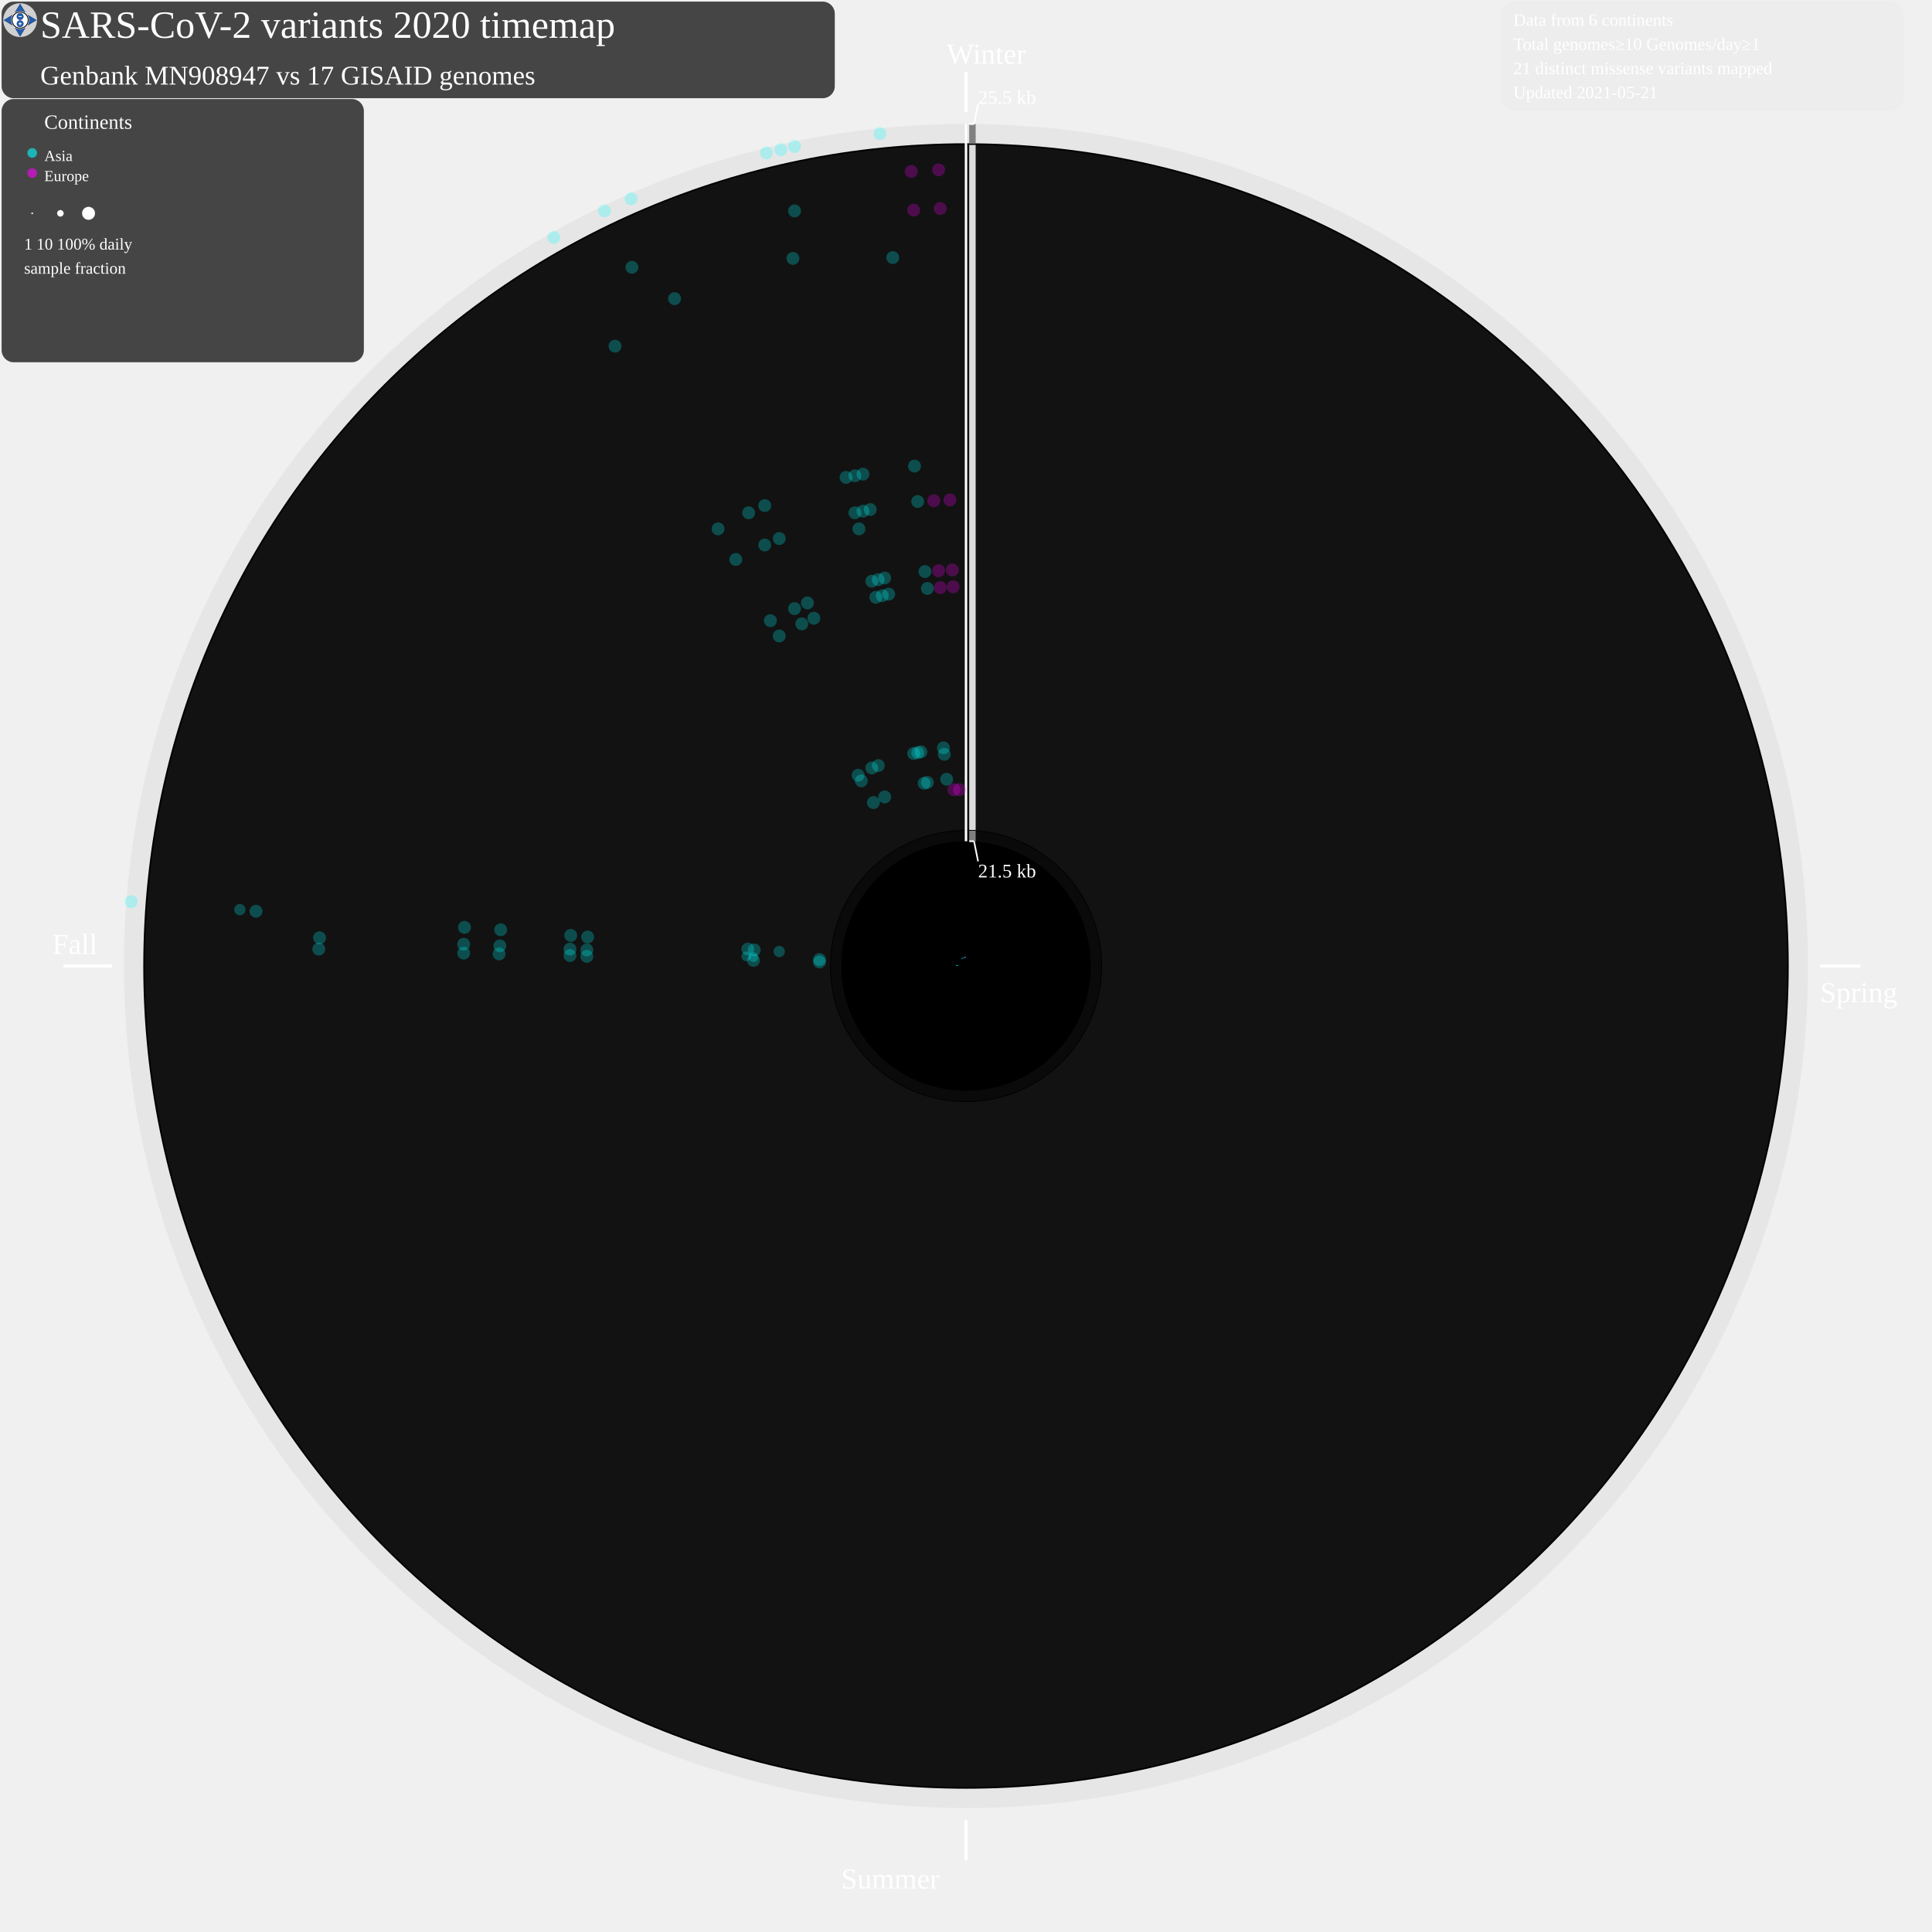
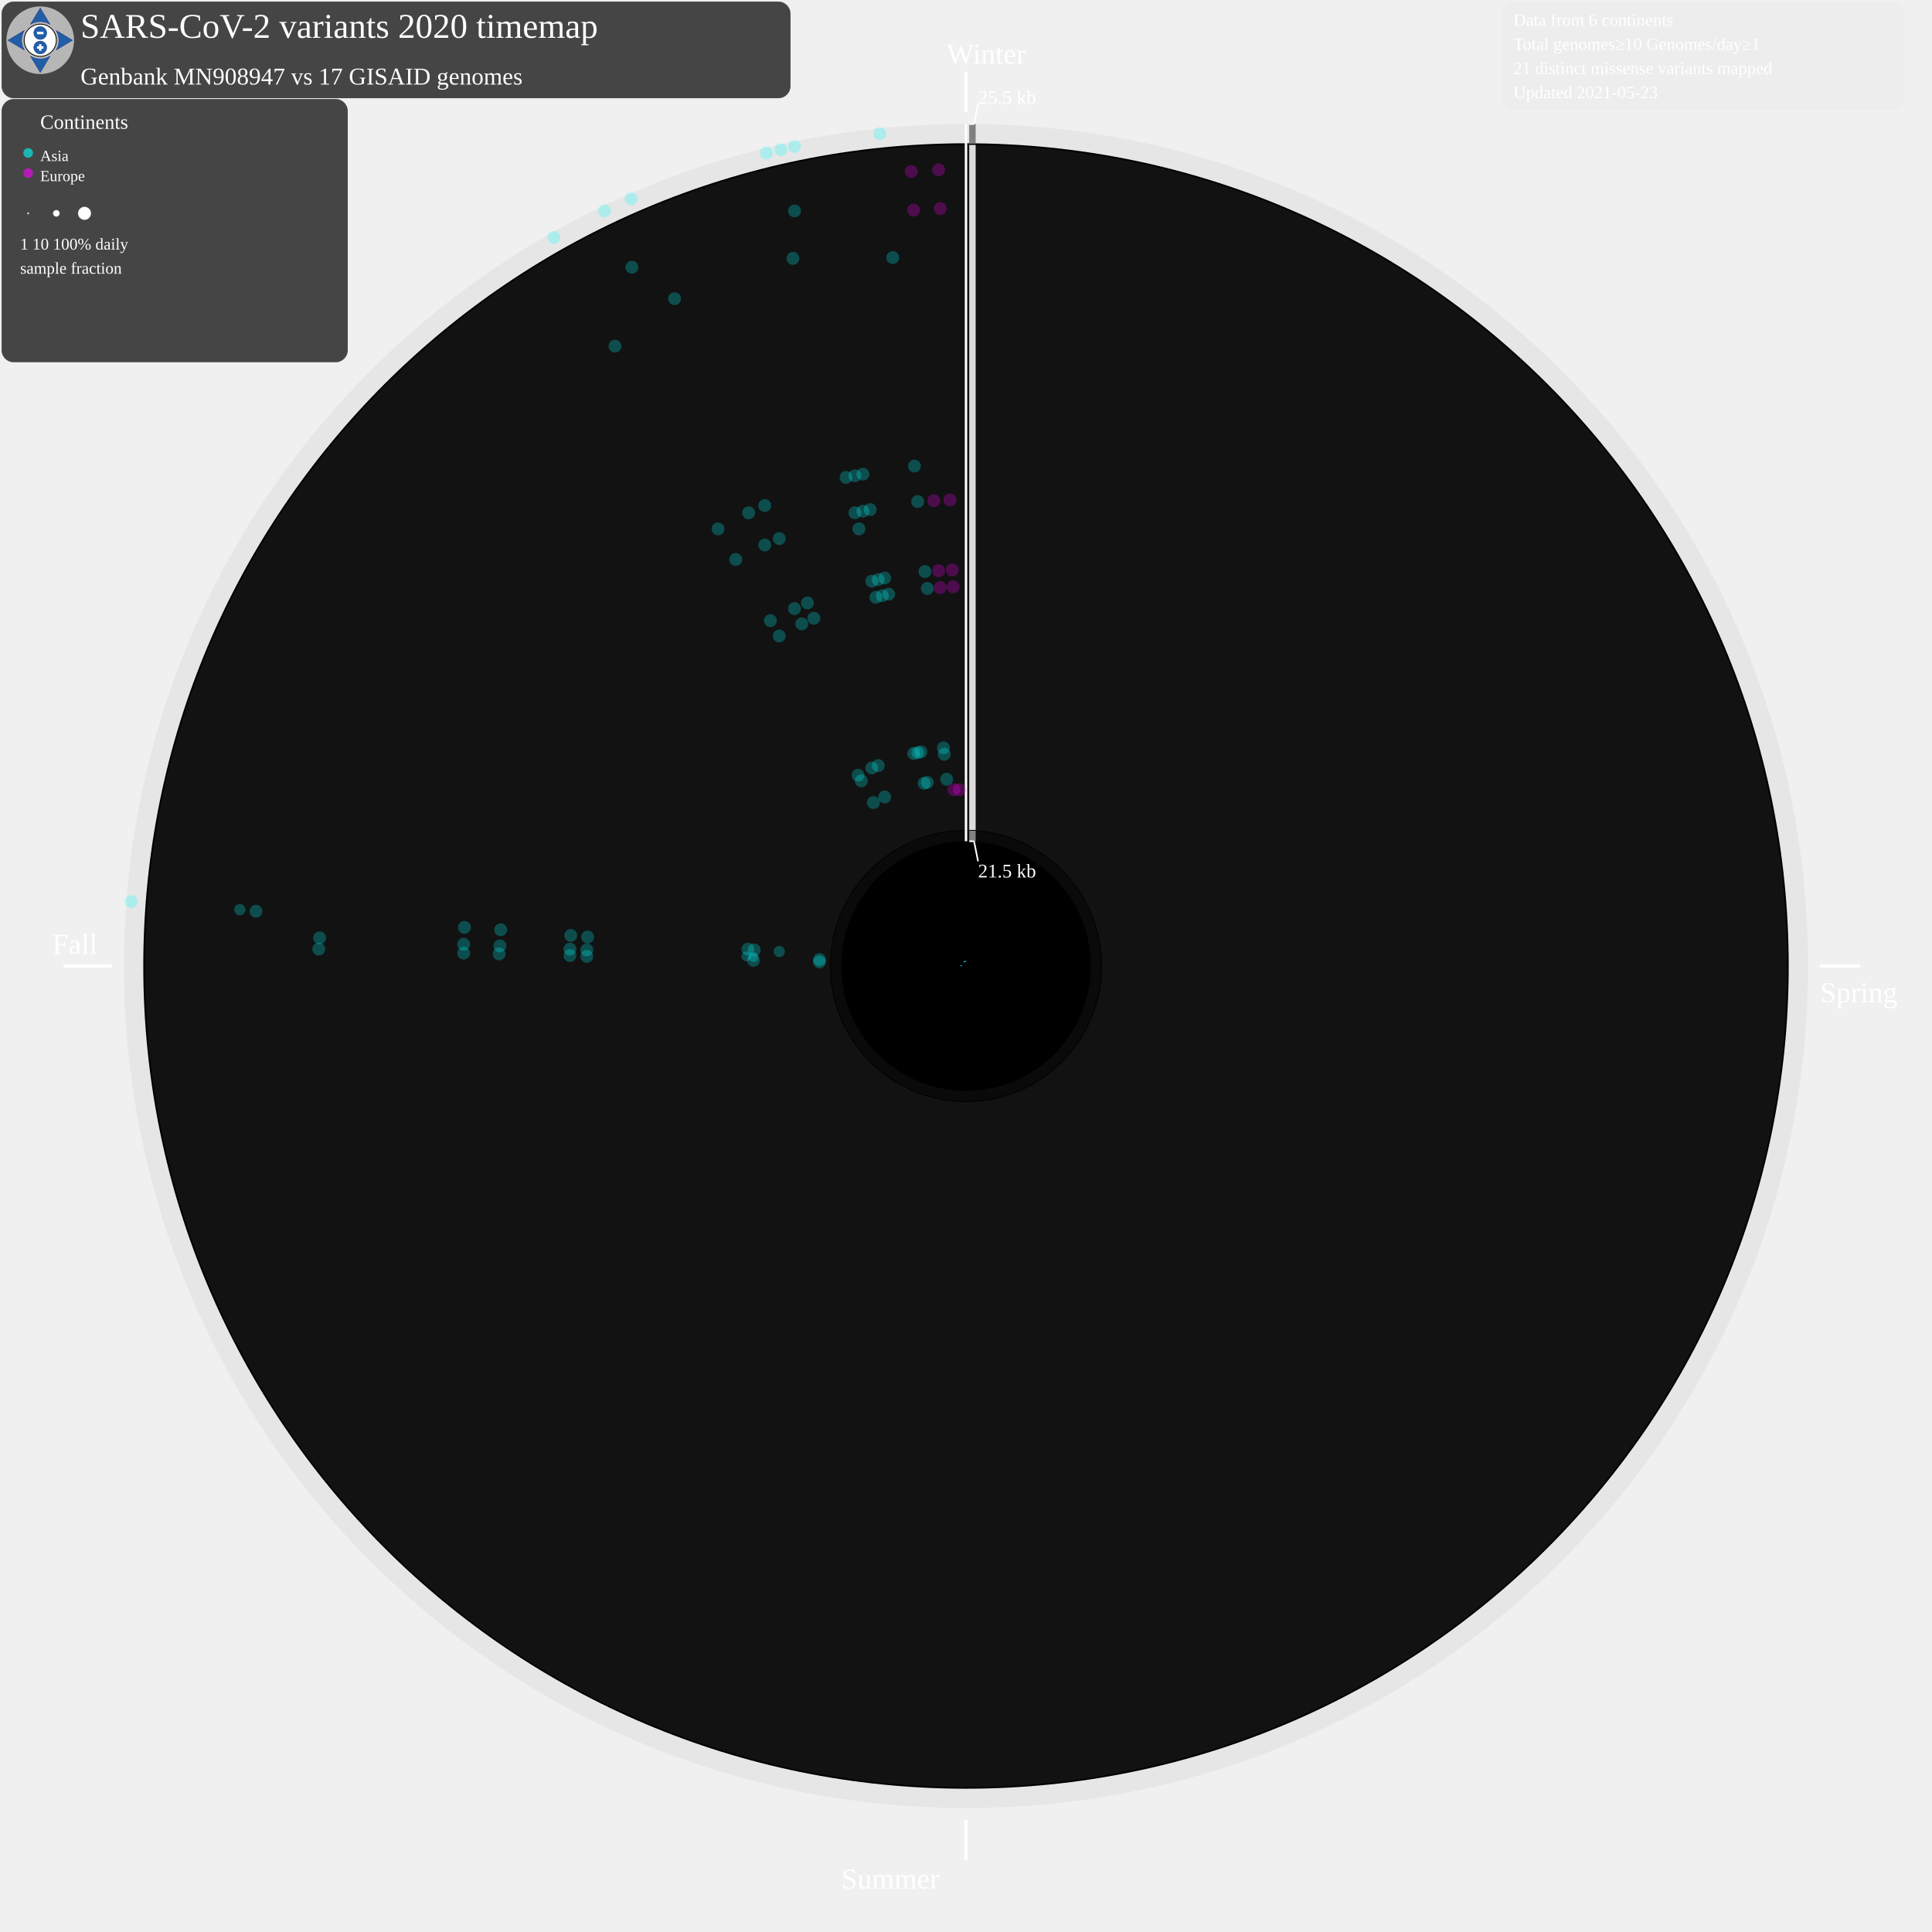
<svg xmlns="http://www.w3.org/2000/svg" width="2400" height="2400" style="background-color:black" viewBox="0 0 2400 2400" id="map-svg">
  <defs>
    <style type="text/css">
	.sb {
	stroke-width:0.8;
	stroke-opacity:50%;
	}
	.compass {
	fill: #fff;
	stroke: #000;
	stroke-width: 1;
	}
	.button {
	fill: #225EA8;
	stroke: #0C2C84;
	stroke-width: 0.5;
	stroke-miterlimit:6;
	stroke-linecap: round;
	}
	.button:hover {
	stroke-width: 1;
	}
	.plus-minus {
	fill: #fff;
	pointer-events: none;
	}
	.cv {
	stroke: none;
	fill-opacity:0.25;
	}
	a:link, a:visited {
	cursor: pointer;
	}
	a:hover, a:active {
	outline: dotted 2px yellow;
	}
	g:hover, g:active {
	outline: dotted 2px yellow;
	}
+ 	.static {
+ 	cursor: not-allowed;
+ 	}
+ 	.draggable, .draggable-group {
+ 	cursor: pointer;
+ 	}
+ 	svg text {
+ 	cursor: default;
+ 	-webkit-user-select: none;
+ 	-moz-user-select: none;
+ 	-ms-user-select: none;
+ 	user-select: none;
+ 	}
	</style>
  </defs>
-   <text font-size="4.0em" x="50" y="47" fill="white">SARS-CoV-2 variants 2020 timemap</text>
-   <g id="matrix-group" transform="matrix(1 0 0 1 0 0)">
+   <text font-size="3.6em" x="100" y="47" fill="white">SARS-CoV-2 variants 2020 timemap</text>
+   <g id="matrix-group" transform="matrix(1 0 0 1 0 0)" class="draggable-group">
    <circle cx="1200" cy="1200" r="1046" style="fill:grey;stroke:black;stroke-width:0;fill-opacity:0.085;" />
    <circle cx="1200" cy="1200" r="1022" style="fill:black;stroke:black;stroke-width:0;fill-opacity:1;" />
    <circle cx="1200" cy="1200" r="1020" style="fill:gainsboro;stroke:black;stroke-width:0;fill-opacity:0.085;" />
    <circle cx="1200" cy="1200" r="169" style="fill:black;stroke:black;stroke-width:0;fill-opacity:1;" />
    <circle cx="1200" cy="1200" r="168" style="fill:grey;stroke:black;stroke-width:0;fill-opacity:0.085;" />
    <circle cx="1200" cy="1200" r="155" style="fill:black;stroke:black;stroke-width:0;fill-opacity:1;" />
    <line x1="1200" y1="89.131" x2="1200" y2="139.131" style="stroke:white;stroke-width:4" />
    <text font-size="3.0em" x="1176" y="79.131" fill="white">Winter</text>
    <line x1="2261" y1="1200" x2="2311" y2="1200" style="stroke:white;stroke-width:4" />
    <text font-size="3.0em" x="2261" y="1245" fill="white">Spring</text>
    <line x1="1200" y1="2261" x2="1200" y2="2311" style="stroke:white;stroke-width:4" />
    <text font-size="3.0em" x="1045" y="2346" fill="white">Summer</text>
    <line x1="139" y1="1200" x2="79" y2="1200" style="stroke:white;stroke-width:4" />
    <text font-size="3.0em" x="65" y="1185" fill="white">Fall</text>
    <g>
      <line x1="1208" y1="1045" x2="1208" y2="1032" style="stroke:grey;stroke-width:8" />
    </g>
    <g>
      <line x1="1208" y1="1031" x2="1208" y2="180" style="stroke:gainsboro;stroke-width:8" />
    </g>
    <g>
      <line x1="1208" y1="178" x2="1208" y2="154" style="stroke:grey;stroke-width:8" />
    </g>
    <line x1="1200" y1="154.131" x2="1200" y2="1045" style="stroke:white;stroke-width:3" />
    <line x1="1204" y1="154.131" x2="1210" y2="154.131" style="stroke:white;stroke-width:2" />
    <line x1="1210" y1="154.131" x2="1215" y2="129.131" style="stroke:white;stroke-width:2" />
    <line x1="1204" y1="1045" x2="1210" y2="1045" style="stroke:white;stroke-width:2" />
    <line x1="1210" y1="1045" x2="1215" y2="1070" style="stroke:white;stroke-width:2" />
    <text font-size="2.0em" x="1215" y="129.131" fill="white">25.5 kb</text>
    <text font-size="2.0em" x="1215" y="1090" fill="white">21.5 kb</text>
    <g>
-       <line x1="1190.0" y1="1199.7" x2="1188.6" y2="1199.7" style="stroke:cyan;" class="sb" />
+       <line x1="1195.0" y1="1199.9" x2="1193.6" y2="1199.8" style="stroke:cyan;" class="sb" />
    </g>
    <g>
      <circle cx="1018" cy="1195" r="8" style="fill:cyan;" class="cv" />
    </g>
    <g>
      <circle cx="936" cy="1193" r="8" style="fill:cyan;" class="cv" />
    </g>
    <g>
      <circle cx="729" cy="1188" r="8" style="fill:cyan;" class="cv" />
    </g>
    <g>
      <circle cx="708" cy="1187" r="8" style="fill:cyan;" class="cv" />
    </g>
    <g>
      <circle cx="620" cy="1185" r="8" style="fill:cyan;" class="cv" />
    </g>
    <g>
      <circle cx="576" cy="1184" r="8" style="fill:cyan;" class="cv" />
    </g>
    <g>
      <circle cx="396" cy="1179" r="8" style="fill:cyan;" class="cv" />
    </g>
    <g>
-       <line x1="1190.0" y1="1199.6" x2="1187.3" y2="1199.5" style="stroke:cyan;" class="sb" />
+       <line x1="1195.0" y1="1199.8" x2="1192.3" y2="1199.7" style="stroke:cyan;" class="sb" />
    </g>
    <g>
      <circle cx="1018" cy="1192" r="8" style="fill:cyan;" class="cv" />
    </g>
    <g>
      <circle cx="936" cy="1189" r="6" style="fill:cyan;" class="cv" />
    </g>
    <g>
      <circle cx="927" cy="1188" r="6" style="fill:cyan;" class="cv" />
    </g>
    <g>
      <circle cx="729" cy="1180" r="8" style="fill:cyan;" class="cv" />
    </g>
    <g>
      <circle cx="708" cy="1179" r="8" style="fill:cyan;" class="cv" />
    </g>
    <g>
      <circle cx="621" cy="1175" r="8" style="fill:cyan;" class="cv" />
    </g>
    <g>
      <circle cx="576" cy="1173" r="8" style="fill:cyan;" class="cv" />
    </g>
    <g>
      <circle cx="397" cy="1165" r="8" style="fill:cyan;" class="cv" />
    </g>
    <g>
-       <line x1="1190.0" y1="1199.2" x2="1187.9" y2="1199.1" style="stroke:cyan;" class="sb" />
+       <line x1="1195.0" y1="1199.6" x2="1192.9" y2="1199.4" style="stroke:cyan;" class="sb" />
    </g>
    <g>
      <circle cx="968" cy="1182" r="7" style="fill:cyan;" class="cv" />
    </g>
    <g>
      <circle cx="937" cy="1180" r="8" style="fill:cyan;" class="cv" />
    </g>
    <g>
      <circle cx="929" cy="1179" r="8" style="fill:cyan;" class="cv" />
    </g>
    <g>
      <circle cx="730" cy="1164" r="8" style="fill:cyan;" class="cv" />
    </g>
    <g>
      <circle cx="709" cy="1162" r="8" style="fill:cyan;" class="cv" />
    </g>
    <g>
      <circle cx="622" cy="1155" r="8" style="fill:cyan;" class="cv" />
    </g>
    <g>
      <circle cx="577" cy="1152" r="8" style="fill:cyan;" class="cv" />
    </g>
    <g>
      <circle cx="318" cy="1132" r="8" style="fill:cyan;" class="cv" />
    </g>
    <g>
      <circle cx="298" cy="1130" r="7" style="fill:cyan;" class="cv" />
    </g>
    <g>
      <circle cx="163" cy="1120" r="8" style="fill:cyan;" class="cv" />
    </g>
    <g>
-       <line x1="1195.1" y1="1191.3" x2="1194.4" y2="1190.1" style="stroke:cyan;" class="sb" />
+       <line x1="1197.5" y1="1195.6" x2="1196.9" y2="1194.5" style="stroke:cyan;" class="sb" />
    </g>
    <g>
      <circle cx="1085" cy="997" r="8" style="fill:cyan;" class="cv" />
    </g>
    <g>
      <circle cx="1070" cy="970" r="8" style="fill:cyan;" class="cv" />
    </g>
    <g>
      <circle cx="1066" cy="963" r="8" style="fill:cyan;" class="cv" />
    </g>
    <g>
      <circle cx="968" cy="790" r="8" style="fill:cyan;" class="cv" />
    </g>
    <g>
      <circle cx="957" cy="771" r="8" style="fill:cyan;" class="cv" />
    </g>
    <g>
      <circle cx="914" cy="695" r="8" style="fill:cyan;" class="cv" />
    </g>
    <g>
      <circle cx="892" cy="657" r="8" style="fill:cyan;" class="cv" />
    </g>
    <g>
      <circle cx="764" cy="430" r="8" style="fill:cyan;" class="cv" />
    </g>
    <g>
      <circle cx="688" cy="295" r="8" style="fill:cyan;" class="cv" />
    </g>
    <g>
-       <line x1="1195.7" y1="1191.0" x2="1195.1" y2="1189.8" style="stroke:cyan;" class="sb" />
+       <line x1="1197.8" y1="1195.5" x2="1197.3" y2="1194.3" style="stroke:cyan;" class="sb" />
    </g>
    <g>
      <circle cx="1099" cy="990" r="8" style="fill:cyan;" class="cv" />
    </g>
    <g>
      <circle cx="1083" cy="954" r="8" style="fill:cyan;" class="cv" />
    </g>
    <g>
      <circle cx="996" cy="775" r="8" style="fill:cyan;" class="cv" />
    </g>
    <g>
      <circle cx="987" cy="756" r="8" style="fill:cyan;" class="cv" />
    </g>
    <g>
      <circle cx="950" cy="677" r="8" style="fill:cyan;" class="cv" />
    </g>
    <g>
      <circle cx="930" cy="637" r="8" style="fill:cyan;" class="cv" />
    </g>
    <g>
      <circle cx="785" cy="332" r="8" style="fill:cyan;" class="cv" />
    </g>
    <g>
      <circle cx="751" cy="262" r="8" style="fill:cyan;" class="cv" />
    </g>
    <g>
-       <line x1="1196.0" y1="1190.8" x2="1195.5" y2="1189.6" style="stroke:cyan;" class="sb" />
+       <line x1="1198.0" y1="1195.4" x2="1197.5" y2="1194.2" style="stroke:cyan;" class="sb" />
    </g>
    <g>
      <circle cx="1091" cy="951" r="8" style="fill:cyan;" class="cv" />
    </g>
    <g>
      <circle cx="1011" cy="768" r="8" style="fill:cyan;" class="cv" />
    </g>
    <g>
      <circle cx="1003" cy="749" r="8" style="fill:cyan;" class="cv" />
    </g>
    <g>
      <circle cx="968" cy="669" r="8" style="fill:cyan;" class="cv" />
    </g>
    <g>
      <circle cx="950" cy="628" r="8" style="fill:cyan;" class="cv" />
    </g>
    <g>
      <circle cx="838" cy="371" r="8" style="fill:cyan;" class="cv" />
    </g>
    <g>
      <circle cx="784" cy="247" r="8" style="fill:cyan;" class="cv" />
    </g>
    <g>
-       <line x1="1197.6" y1="1190.3" x2="1197.3" y2="1189.0" style="stroke:cyan;" class="sb" />
+       <line x1="1198.8" y1="1195.1" x2="1198.5" y2="1193.8" style="stroke:cyan;" class="sb" />
    </g>
    <g>
      <circle cx="1135" cy="936" r="8" style="fill:cyan;" class="cv" />
    </g>
    <g>
      <circle cx="1088" cy="742" r="8" style="fill:cyan;" class="cv" />
    </g>
    <g>
      <circle cx="1083" cy="722" r="8" style="fill:cyan;" class="cv" />
    </g>
    <g>
      <circle cx="1067" cy="657" r="8" style="fill:cyan;" class="cv" />
    </g>
    <g>
      <circle cx="1062" cy="637" r="8" style="fill:cyan;" class="cv" />
    </g>
    <g>
      <circle cx="1051" cy="593" r="8" style="fill:cyan;" class="cv" />
    </g>
    <g>
      <circle cx="985" cy="321" r="8" style="fill:cyan;" class="cv" />
    </g>
    <g>
      <circle cx="952" cy="190" r="8" style="fill:cyan;" class="cv" />
    </g>
    <g>
-       <line x1="1197.8" y1="1190.2" x2="1197.5" y2="1188.9" style="stroke:cyan;" class="sb" />
+       <line x1="1198.9" y1="1195.1" x2="1198.6" y2="1193.8" style="stroke:cyan;" class="sb" />
    </g>
    <g>
      <circle cx="1148" cy="973" r="8" style="fill:cyan;" class="cv" />
    </g>
    <g>
      <circle cx="1140" cy="935" r="8" style="fill:cyan;" class="cv" />
    </g>
    <g>
      <circle cx="1096" cy="740" r="8" style="fill:cyan;" class="cv" />
    </g>
    <g>
      <circle cx="1091" cy="720" r="8" style="fill:cyan;" class="cv" />
    </g>
    <g>
      <circle cx="1072" cy="635" r="8" style="fill:cyan;" class="cv" />
    </g>
    <g>
      <circle cx="1062" cy="591" r="8" style="fill:cyan;" class="cv" />
    </g>
    <g>
      <circle cx="987" cy="262" r="8" style="fill:cyan;" class="cv" />
    </g>
    <g>
      <circle cx="970" cy="186" r="8" style="fill:cyan;" class="cv" />
    </g>
    <g>
-       <line x1="1198.0" y1="1190.2" x2="1197.7" y2="1188.9" style="stroke:cyan;" class="sb" />
+       <line x1="1199.0" y1="1195.1" x2="1198.7" y2="1193.8" style="stroke:cyan;" class="sb" />
    </g>
    <g>
      <circle cx="1152" cy="972" r="8" style="fill:cyan;" class="cv" />
    </g>
    <g>
      <circle cx="1144" cy="934" r="8" style="fill:cyan;" class="cv" />
    </g>
    <g>
      <circle cx="1104" cy="738" r="8" style="fill:cyan;" class="cv" />
    </g>
    <g>
      <circle cx="1099" cy="718" r="8" style="fill:cyan;" class="cv" />
    </g>
    <g>
      <circle cx="1081" cy="633" r="8" style="fill:cyan;" class="cv" />
    </g>
    <g>
      <circle cx="1072" cy="589" r="8" style="fill:cyan;" class="cv" />
    </g>
    <g>
      <circle cx="987" cy="182" r="8" style="fill:cyan;" class="cv" />
    </g>
    <g>
-       <line x1="1199.0" y1="1190.1" x2="1198.8" y2="1188.7" style="stroke:cyan;" class="sb" />
+       <line x1="1199.5" y1="1195.0" x2="1199.3" y2="1193.7" style="stroke:cyan;" class="sb" />
    </g>
    <g>
      <circle cx="1176" cy="968" r="8" style="fill:cyan;" class="cv" />
    </g>
    <g>
      <circle cx="1173" cy="937" r="8" style="fill:cyan;" class="cv" />
    </g>
    <g>
      <circle cx="1172" cy="929" r="8" style="fill:cyan;" class="cv" />
    </g>
    <g>
      <circle cx="1152" cy="731" r="8" style="fill:cyan;" class="cv" />
    </g>
    <g>
      <circle cx="1149" cy="710" r="8" style="fill:cyan;" class="cv" />
    </g>
    <g>
      <circle cx="1140" cy="623" r="8" style="fill:cyan;" class="cv" />
    </g>
    <g>
      <circle cx="1136" cy="579" r="8" style="fill:cyan;" class="cv" />
    </g>
    <g>
      <circle cx="1109" cy="320" r="8" style="fill:cyan;" class="cv" />
    </g>
    <g>
      <circle cx="1093" cy="166" r="8" style="fill:cyan;" class="cv" />
    </g>
    <g>
-       <line x1="1199.3" y1="1190.0" x2="1199.2" y2="1188.7" style="stroke:fuchsia;" class="sb" />
+       <line x1="1199.7" y1="1195.0" x2="1199.6" y2="1193.7" style="stroke:fuchsia;" class="sb" />
    </g>
    <g>
      <circle cx="1185" cy="981" r="8" style="fill:fuchsia;" class="cv" />
    </g>
    <g>
      <circle cx="1168" cy="730" r="8" style="fill:fuchsia;" class="cv" />
    </g>
    <g>
      <circle cx="1166" cy="709" r="8" style="fill:fuchsia;" class="cv" />
    </g>
    <g>
      <circle cx="1160" cy="622" r="8" style="fill:fuchsia;" class="cv" />
    </g>
    <g>
      <circle cx="1135" cy="261" r="8" style="fill:fuchsia;" class="cv" />
    </g>
    <g>
      <circle cx="1132" cy="213" r="8" style="fill:fuchsia;" class="cv" />
    </g>
    <g>
-       <line x1="1199.7" y1="1190.0" x2="1199.6" y2="1187.3" style="stroke:fuchsia;" class="sb" />
+       <line x1="1199.8" y1="1195.0" x2="1199.7" y2="1192.3" style="stroke:fuchsia;" class="sb" />
    </g>
    <g>
      <circle cx="1192" cy="981" r="8" style="fill:fuchsia;" class="cv" />
    </g>
    <g>
      <circle cx="1184" cy="729" r="8" style="fill:fuchsia;" class="cv" />
    </g>
    <g>
      <circle cx="1183" cy="708" r="8" style="fill:fuchsia;" class="cv" />
    </g>
    <g>
      <circle cx="1180" cy="621" r="8" style="fill:fuchsia;" class="cv" />
    </g>
    <g>
      <circle cx="1168" cy="259" r="8" style="fill:fuchsia;" class="cv" />
    </g>
    <g>
      <circle cx="1166" cy="211" r="8" style="fill:fuchsia;" class="cv" />
    </g>
  </g>
-   <rect x="2" y="2" width="1035" height="120" rx="15" style="fill:#1B1B1B;stroke-width:0;fill-opacity:0.8;" />
+   <rect x="2" y="2" width="980" height="120" rx="15" style="fill:#1B1B1B;stroke-width:0;fill-opacity:0.8;" />
  <a href="https://bcgsc.github.io/SARS2/">
-     <text font-size="4.0em" x="50" y="47" fill="white">SARS-CoV-2 variants 2020 timemap</text>
+     <text font-size="3.6em" x="100" y="47" fill="white">SARS-CoV-2 variants 2020 timemap</text>
  </a>
-   <text font-size="2.8em" x="50" y="105" fill="white">Genbank MN908947 vs 17 GISAID genomes</text>
-   <circle cx="25" cy="25" r="21" fill="white" opacity="0.75" />
-   <path class="button" d="M25 5 l6 10 a20 35 0 0 0 -12 0z" />
-   <path class="button" d="M5 25 l10 -6 a35 20 0 0 0 0 12z" />
-   <path class="button" d="M25 45 l6 -10 a20, 35 0 0,1 -12,0z" />
-   <path class="button" d="M45 25 l-10 -6 a35 20 0 0 1 0 12z" />
-   <circle class="compass" cx="25" cy="25" r="10" />
-   <circle class="button" cx="25" cy="20.5" r="4" />
-   <circle class="button" cx="25" cy="29.5" r="4" />
-   <rect class="plus-minus" x="23" y="20" width="4" height="1" />
-   <rect class="plus-minus" x="23" y="29" width="4" height="1" />
-   <rect class="plus-minus" x="24.5" y="27.5" width="1" height="4" />
-   <rect x="2" y="123" width="450" height="327" rx="15" style="fill:#1B1B1B;stroke-width:0;fill-opacity:0.8;" />
-   <text font-size="2.1em" x="55" y="160" fill="white">Continents</text>
-   <circle cx="40" cy="190" r="6" style="fill:cyan;stroke:black;stroke-width:0;fill-opacity:0.6;" />
-   <text font-size="1.6em" x="55" y="200" fill="white">Asia</text>
-   <circle cx="40" cy="215" r="6" style="fill:fuchsia;stroke:black;stroke-width:0;fill-opacity:0.6;" />
-   <text font-size="1.6em" x="55" y="225" fill="white">Europe</text>
-   <circle cx="40" cy="265" r="1" style="fill:white;stroke:lightgrey;stroke-width:0.2;" />
-   <circle cx="75" cy="265" r="4" style="fill:white;stroke:lightgrey;stroke-width:0.2;" />
-   <circle cx="110" cy="265" r="8" style="fill:white;stroke:lightgrey;stroke-width:0.2;" />
-   <text font-size="1.7em" x="30" y="310" fill="white">1      10        100% daily</text>
-   <text font-size="1.7em" x="30" y="340" fill="white">sample fraction</text>
+   <text font-size="2.5em" x="100" y="105" fill="white">Genbank MN908947 vs 17 GISAID genomes</text>
+   <circle cx="50" cy="50" r="42" fill="gainsboro" opacity="0.75" />
+   <path class="button" d="M50 10 l12   20 a40, 70 0 0,0 -24,  0z" />
+   <path class="button" d="M10 50 l20  -12 a70, 40 0 0,0   0, 24z" />
+   <path class="button" d="M50 90 l12  -20 a40, 70 0 0,1 -24,  0z" />
+   <path class="button" d="M90 50 l-20 -12 a70, 40 0 0,1   0, 24z" />
+   <circle class="compass" cx="50" cy="50" r="20" />
+   <circle class="button" cx="50" cy="41" r="8" />
+   <circle class="button" cx="50" cy="59" r="8" />
+   <rect class="plus-minus" x="46" y="39.5" width="8" height="3" />
+   <rect class="plus-minus" x="46" y="57.5" width="8" height="3" />
+   <rect class="plus-minus" x="48.5" y="55" width="3" height="8" />
+   <rect x="2" y="123" width="430" height="327" rx="15" style="fill:#1B1B1B;stroke-width:0;fill-opacity:0.8;" />
+   <text font-size="2.1em" x="50" y="160" fill="white">Continents</text>
+   <circle cx="35" cy="190" r="6" style="fill:cyan;stroke:black;stroke-width:0;fill-opacity:0.6;" />
+   <text font-size="1.6em" x="50" y="200" fill="white">Asia</text>
+   <circle cx="35" cy="215" r="6" style="fill:fuchsia;stroke:black;stroke-width:0;fill-opacity:0.6;" />
+   <text font-size="1.6em" x="50" y="225" fill="white">Europe</text>
+   <circle cx="35" cy="265" r="1" style="fill:white;stroke:lightgrey;stroke-width:0.2;" />
+   <circle cx="70" cy="265" r="4" style="fill:white;stroke:lightgrey;stroke-width:0.2;" />
+   <circle cx="105" cy="265" r="8" style="fill:white;stroke:lightgrey;stroke-width:0.2;" />
+   <text font-size="1.7em" x="25" y="310" fill="white">1      10        100% daily</text>
+   <text font-size="1.7em" x="25" y="340" fill="white">sample fraction</text>
  <rect x="1865" y="2" width="500" height="135" rx="15" style="fill:gainsboro;stroke-width:0;fill-opacity:0.15;" />
  <text font-size="1.8em" x="1880" y="32" fill="white">Data from 6 continents</text>
  <text font-size="1.8em" x="1880" y="62" fill="white">Total genomes≥10  Genomes/day≥1</text>
  <text font-size="1.8em" x="1880" y="92" fill="white">21 distinct missense variants mapped</text>
-   <text font-size="1.8em" x="1880" y="122" fill="white">Updated 2021-05-21</text>
+   <text font-size="1.8em" x="1880" y="122" fill="white">Updated 2021-05-23</text>
</svg>
